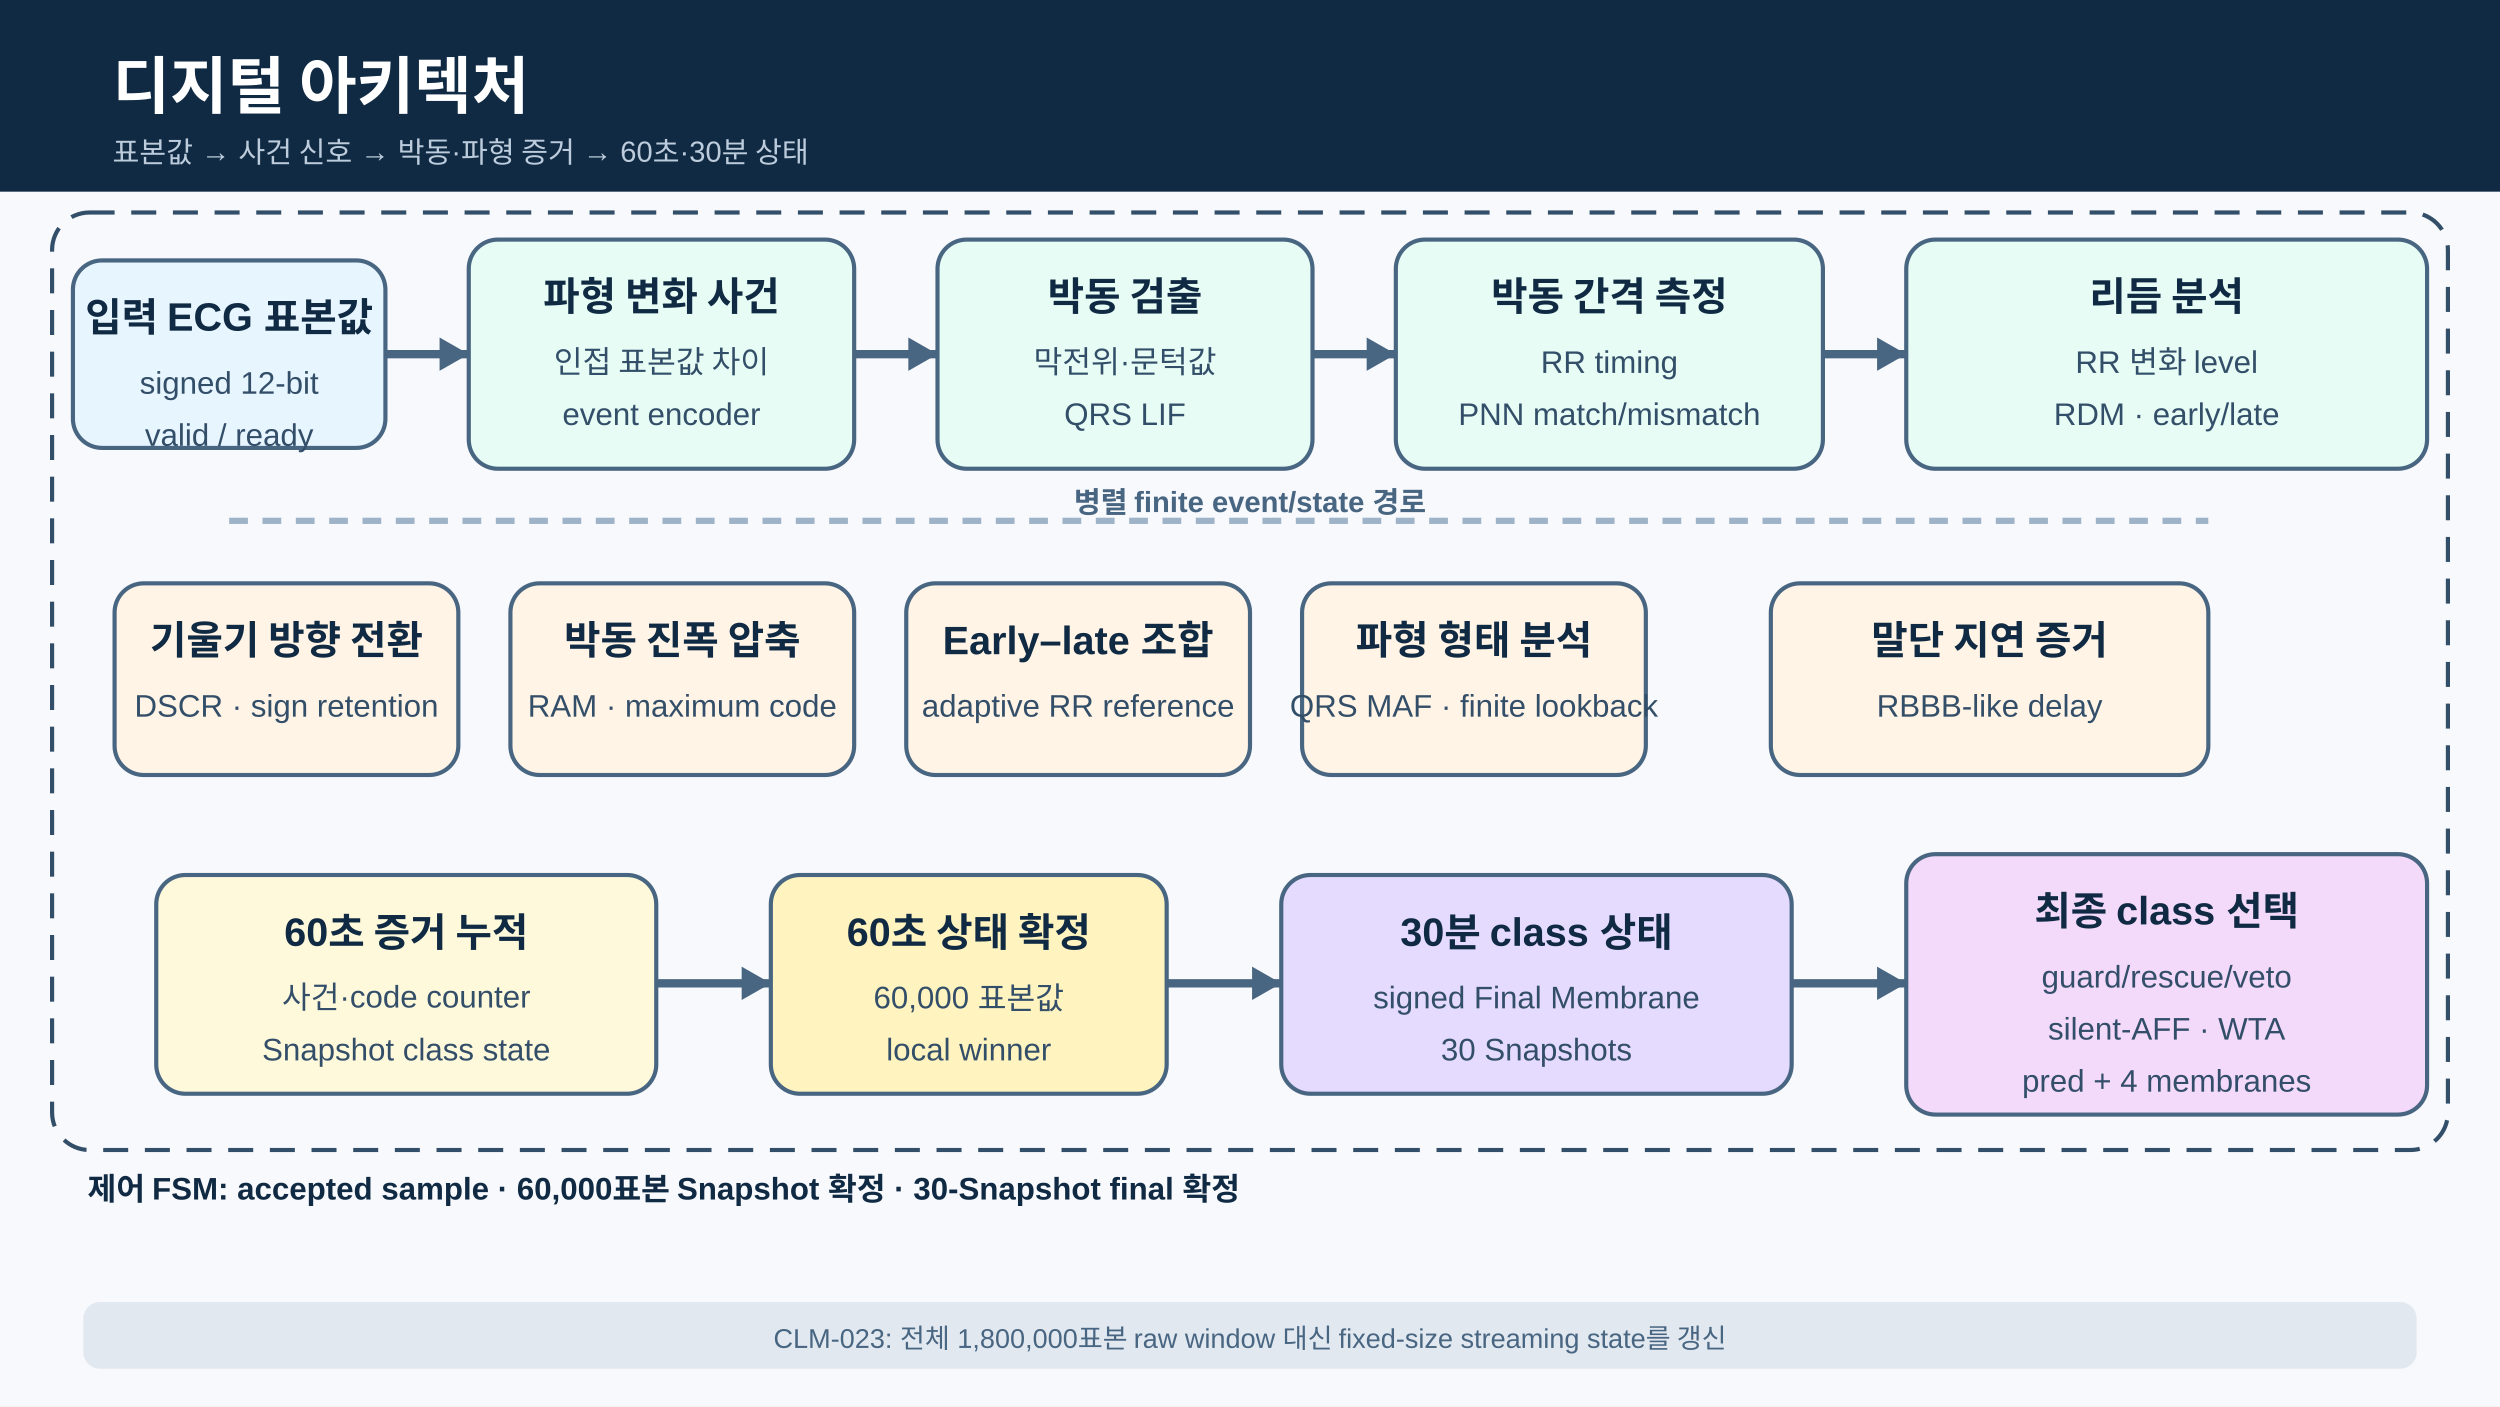
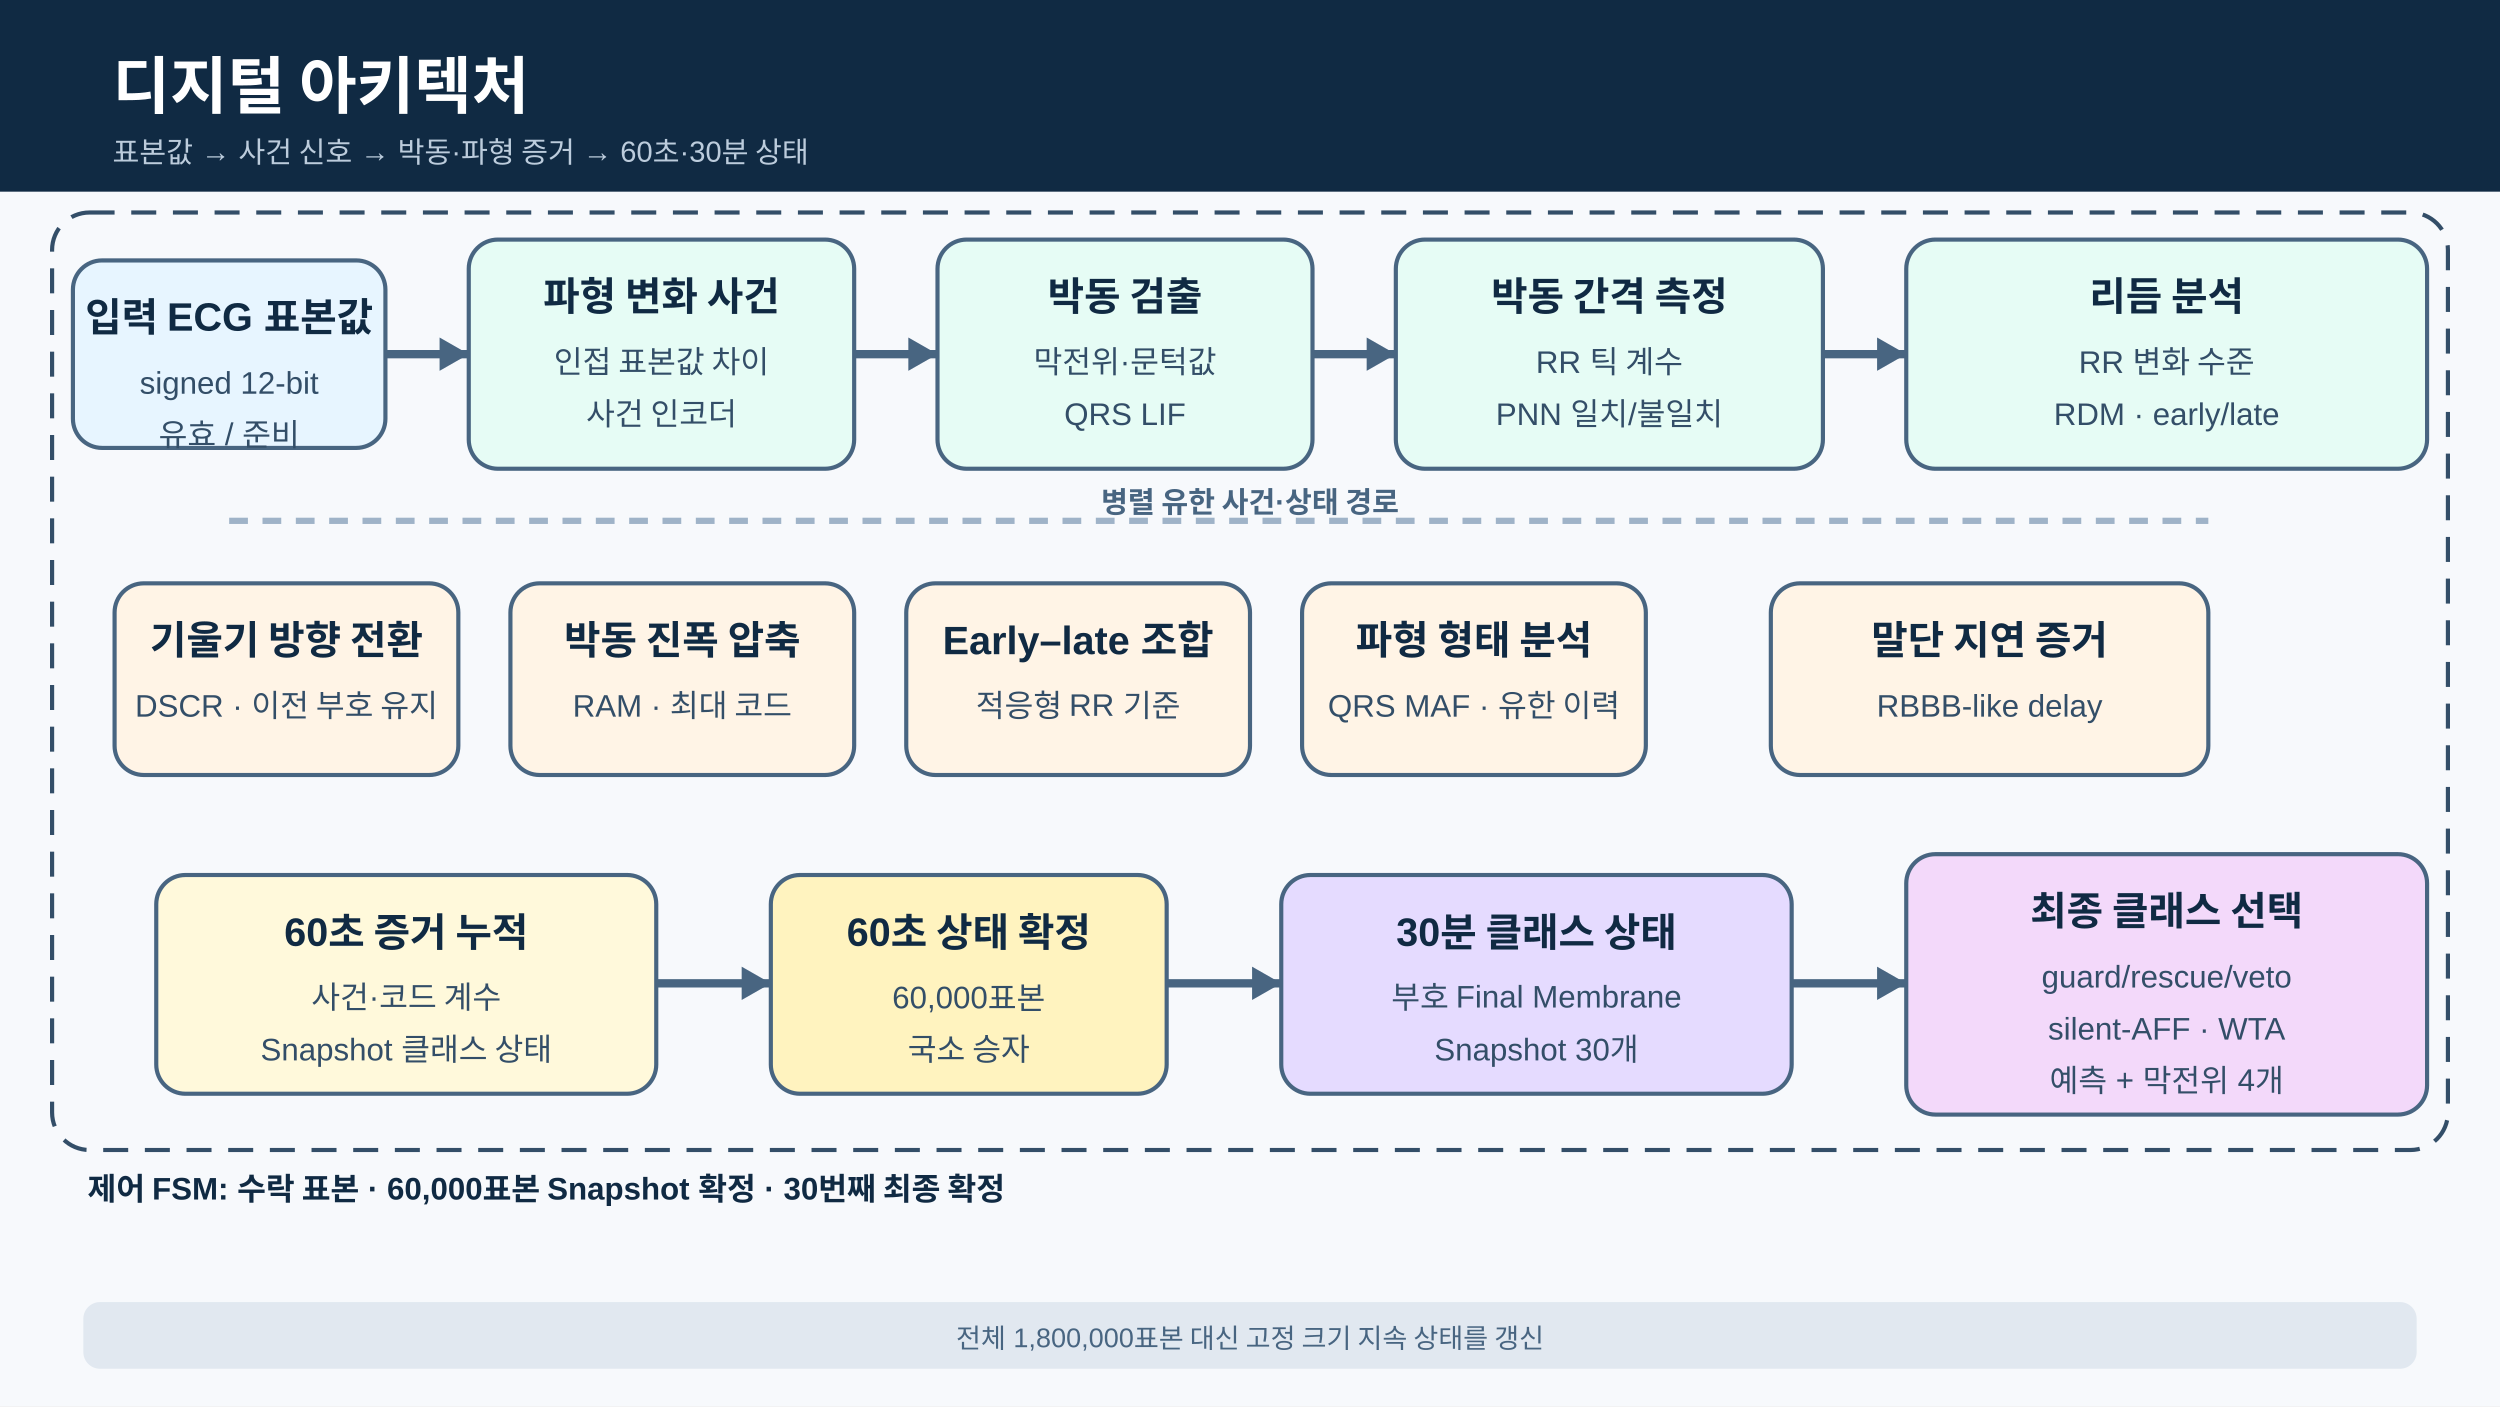
<svg xmlns="http://www.w3.org/2000/svg" width="1200" height="675" viewBox="0 0 1200 675">
  <rect width="1200" height="675" fill="#f7f9fc" />
  <rect x="0" y="0" width="1200" height="92" fill="#102a43" />
  <text x="54" y="52" font-family="Arial, Noto Sans KR, sans-serif" font-size="30" font-weight="700" fill="white">디지털 아키텍처</text>
  <text x="54" y="78" font-family="Arial, Noto Sans KR, sans-serif" font-size="14" fill="#bcccdc">표본값 → 사건 신호 → 박동·파형 증거 → 60초·30분 상태</text>
  <rect x="35" y="125" width="150" height="90" rx="14" fill="#e7f5ff" stroke="#486581" stroke-width="2" />
  <text x="110.0" y="159" text-anchor="middle" font-family="Arial, Noto Sans KR, sans-serif" font-size="19" font-weight="700" fill="#102a43">입력 ECG 표본값</text>
  <text x="110.0" y="189" text-anchor="middle" font-family="Arial, Noto Sans KR, sans-serif" font-size="15" font-weight="400" fill="#334e68">signed 12-bit</text>
-   <text x="110.0" y="214" text-anchor="middle" font-family="Arial, Noto Sans KR, sans-serif" font-size="15" font-weight="400" fill="#334e68">valid / ready</text>
+   <text x="110.0" y="214" text-anchor="middle" font-family="Arial, Noto Sans KR, sans-serif" font-size="15" font-weight="400" fill="#334e68">유효 / 준비</text>
  <rect x="225" y="115" width="185" height="110" rx="14" fill="#e6fcf5" stroke="#486581" stroke-width="2" />
  <text x="317.5" y="149" text-anchor="middle" font-family="Arial, Noto Sans KR, sans-serif" font-size="19" font-weight="700" fill="#102a43">파형 변화 사건</text>
  <text x="317.5" y="179" text-anchor="middle" font-family="Arial, Noto Sans KR, sans-serif" font-size="15" font-weight="400" fill="#334e68">인접 표본값 차이</text>
-   <text x="317.5" y="204" text-anchor="middle" font-family="Arial, Noto Sans KR, sans-serif" font-size="15" font-weight="400" fill="#334e68">event encoder</text>
+   <text x="317.5" y="204" text-anchor="middle" font-family="Arial, Noto Sans KR, sans-serif" font-size="15" font-weight="400" fill="#334e68">사건 인코더</text>
  <rect x="450" y="115" width="180" height="110" rx="14" fill="#e6fcf5" stroke="#486581" stroke-width="2" />
  <text x="540.0" y="149" text-anchor="middle" font-family="Arial, Noto Sans KR, sans-serif" font-size="19" font-weight="700" fill="#102a43">박동 검출</text>
  <text x="540.0" y="179" text-anchor="middle" font-family="Arial, Noto Sans KR, sans-serif" font-size="15" font-weight="400" fill="#334e68">막전위·문턱값</text>
  <text x="540.0" y="204" text-anchor="middle" font-family="Arial, Noto Sans KR, sans-serif" font-size="15" font-weight="400" fill="#334e68">QRS LIF</text>
  <rect x="670" y="115" width="205" height="110" rx="14" fill="#e6fcf5" stroke="#486581" stroke-width="2" />
  <text x="772.5" y="149" text-anchor="middle" font-family="Arial, Noto Sans KR, sans-serif" font-size="19" font-weight="700" fill="#102a43">박동 간격 측정</text>
-   <text x="772.5" y="179" text-anchor="middle" font-family="Arial, Noto Sans KR, sans-serif" font-size="15" font-weight="400" fill="#334e68">RR timing</text>
-   <text x="772.5" y="204" text-anchor="middle" font-family="Arial, Noto Sans KR, sans-serif" font-size="15" font-weight="400" fill="#334e68">PNN match/mismatch</text>
+   <text x="772.5" y="179" text-anchor="middle" font-family="Arial, Noto Sans KR, sans-serif" font-size="15" font-weight="400" fill="#334e68">RR 틱 계수</text>
+   <text x="772.5" y="204" text-anchor="middle" font-family="Arial, Noto Sans KR, sans-serif" font-size="15" font-weight="400" fill="#334e68">PNN 일치/불일치</text>
  <rect x="915" y="115" width="250" height="110" rx="14" fill="#e6fcf5" stroke="#486581" stroke-width="2" />
  <text x="1040.0" y="149" text-anchor="middle" font-family="Arial, Noto Sans KR, sans-serif" font-size="19" font-weight="700" fill="#102a43">리듬 분석</text>
-   <text x="1040.0" y="179" text-anchor="middle" font-family="Arial, Noto Sans KR, sans-serif" font-size="15" font-weight="400" fill="#334e68">RR 변화 level</text>
+   <text x="1040.0" y="179" text-anchor="middle" font-family="Arial, Noto Sans KR, sans-serif" font-size="15" font-weight="400" fill="#334e68">RR 변화 수준</text>
  <text x="1040.0" y="204" text-anchor="middle" font-family="Arial, Noto Sans KR, sans-serif" font-size="15" font-weight="400" fill="#334e68">RDM · early/late</text>
  <line x1="185" y1="170" x2="225" y2="170" stroke="#486581" stroke-width="4" />
  <polygon points="225,170 211,162 211,178" fill="#486581" />
  <line x1="410" y1="170" x2="450" y2="170" stroke="#486581" stroke-width="4" />
  <polygon points="450,170 436,162 436,178" fill="#486581" />
  <line x1="630" y1="170" x2="670" y2="170" stroke="#486581" stroke-width="4" />
  <polygon points="670,170 656,162 656,178" fill="#486581" />
  <line x1="875" y1="170" x2="915" y2="170" stroke="#486581" stroke-width="4" />
  <polygon points="915,170 901,162 901,178" fill="#486581" />
  <rect x="55" y="280" width="165" height="92" rx="14" fill="#fff4e6" stroke="#486581" stroke-width="2" />
  <text x="137.5" y="314" text-anchor="middle" font-family="Arial, Noto Sans KR, sans-serif" font-size="19" font-weight="700" fill="#102a43">기울기 방향 전환</text>
-   <text x="137.5" y="344" text-anchor="middle" font-family="Arial, Noto Sans KR, sans-serif" font-size="15" font-weight="400" fill="#334e68">DSCR · sign retention</text>
+   <text x="137.5" y="344" text-anchor="middle" font-family="Arial, Noto Sans KR, sans-serif" font-size="15" font-weight="400" fill="#334e68">DSCR · 이전 부호 유지</text>
  <rect x="245" y="280" width="165" height="92" rx="14" fill="#fff4e6" stroke="#486581" stroke-width="2" />
  <text x="327.5" y="314" text-anchor="middle" font-family="Arial, Noto Sans KR, sans-serif" font-size="19" font-weight="700" fill="#102a43">박동 진폭 압축</text>
-   <text x="327.5" y="344" text-anchor="middle" font-family="Arial, Noto Sans KR, sans-serif" font-size="15" font-weight="400" fill="#334e68">RAM · maximum code</text>
+   <text x="327.5" y="344" text-anchor="middle" font-family="Arial, Noto Sans KR, sans-serif" font-size="15" font-weight="400" fill="#334e68">RAM · 최대 코드</text>
  <rect x="435" y="280" width="165" height="92" rx="14" fill="#fff4e6" stroke="#486581" stroke-width="2" />
  <text x="517.5" y="314" text-anchor="middle" font-family="Arial, Noto Sans KR, sans-serif" font-size="19" font-weight="700" fill="#102a43">Early–late 조합</text>
-   <text x="517.5" y="344" text-anchor="middle" font-family="Arial, Noto Sans KR, sans-serif" font-size="15" font-weight="400" fill="#334e68">adaptive RR reference</text>
+   <text x="517.5" y="344" text-anchor="middle" font-family="Arial, Noto Sans KR, sans-serif" font-size="15" font-weight="400" fill="#334e68">적응형 RR 기준</text>
  <rect x="625" y="280" width="165" height="92" rx="14" fill="#fff4e6" stroke="#486581" stroke-width="2" />
  <text x="707.5" y="314" text-anchor="middle" font-family="Arial, Noto Sans KR, sans-serif" font-size="19" font-weight="700" fill="#102a43">파형 형태 분석</text>
-   <text x="707.5" y="344" text-anchor="middle" font-family="Arial, Noto Sans KR, sans-serif" font-size="15" font-weight="400" fill="#334e68">QRS MAF · finite lookback</text>
+   <text x="707.5" y="344" text-anchor="middle" font-family="Arial, Noto Sans KR, sans-serif" font-size="15" font-weight="400" fill="#334e68">QRS MAF · 유한 이력</text>
  <rect x="850" y="280" width="210" height="92" rx="14" fill="#fff4e6" stroke="#486581" stroke-width="2" />
  <text x="955.0" y="314" text-anchor="middle" font-family="Arial, Noto Sans KR, sans-serif" font-size="19" font-weight="700" fill="#102a43">말단 지연 증거</text>
  <text x="955.0" y="344" text-anchor="middle" font-family="Arial, Noto Sans KR, sans-serif" font-size="15" font-weight="400" fill="#334e68">RBBB-like delay</text>
  <line x1="110" y1="250" x2="1060" y2="250" stroke="#9fb3c8" stroke-width="3" stroke-dasharray="9 7" />
-   <text x="600" y="246" text-anchor="middle" font-family="Arial, Noto Sans KR, sans-serif" font-size="14" font-weight="600" fill="#486581">병렬 finite event/state 경로</text>
+   <text x="600" y="246" text-anchor="middle" font-family="Arial, Noto Sans KR, sans-serif" font-size="14" font-weight="600" fill="#486581">병렬 유한 사건·상태 경로</text>
  <rect x="75" y="420" width="240" height="105" rx="14" fill="#fff9db" stroke="#486581" stroke-width="2" />
  <text x="195.0" y="454" text-anchor="middle" font-family="Arial, Noto Sans KR, sans-serif" font-size="19" font-weight="700" fill="#102a43">60초 증거 누적</text>
-   <text x="195.0" y="484" text-anchor="middle" font-family="Arial, Noto Sans KR, sans-serif" font-size="15" font-weight="400" fill="#334e68">사건·code counter</text>
-   <text x="195.0" y="509" text-anchor="middle" font-family="Arial, Noto Sans KR, sans-serif" font-size="15" font-weight="400" fill="#334e68">Snapshot class state</text>
+   <text x="195.0" y="484" text-anchor="middle" font-family="Arial, Noto Sans KR, sans-serif" font-size="15" font-weight="400" fill="#334e68">사건·코드 계수</text>
+   <text x="195.0" y="509" text-anchor="middle" font-family="Arial, Noto Sans KR, sans-serif" font-size="15" font-weight="400" fill="#334e68">Snapshot 클래스 상태</text>
  <rect x="370" y="420" width="190" height="105" rx="14" fill="#fff3bf" stroke="#486581" stroke-width="2" />
  <text x="465.0" y="454" text-anchor="middle" font-family="Arial, Noto Sans KR, sans-serif" font-size="19" font-weight="700" fill="#102a43">60초 상태 확정</text>
-   <text x="465.0" y="484" text-anchor="middle" font-family="Arial, Noto Sans KR, sans-serif" font-size="15" font-weight="400" fill="#334e68">60,000 표본값</text>
-   <text x="465.0" y="509" text-anchor="middle" font-family="Arial, Noto Sans KR, sans-serif" font-size="15" font-weight="400" fill="#334e68">local winner</text>
+   <text x="465.0" y="484" text-anchor="middle" font-family="Arial, Noto Sans KR, sans-serif" font-size="15" font-weight="400" fill="#334e68">60,000표본</text>
+   <text x="465.0" y="509" text-anchor="middle" font-family="Arial, Noto Sans KR, sans-serif" font-size="15" font-weight="400" fill="#334e68">국소 승자</text>
  <rect x="615" y="420" width="245" height="105" rx="14" fill="#e5dbff" stroke="#486581" stroke-width="2" />
-   <text x="737.5" y="454" text-anchor="middle" font-family="Arial, Noto Sans KR, sans-serif" font-size="19" font-weight="700" fill="#102a43">30분 class 상태</text>
-   <text x="737.5" y="484" text-anchor="middle" font-family="Arial, Noto Sans KR, sans-serif" font-size="15" font-weight="400" fill="#334e68">signed Final Membrane</text>
-   <text x="737.5" y="509" text-anchor="middle" font-family="Arial, Noto Sans KR, sans-serif" font-size="15" font-weight="400" fill="#334e68">30 Snapshots</text>
+   <text x="737.5" y="454" text-anchor="middle" font-family="Arial, Noto Sans KR, sans-serif" font-size="19" font-weight="700" fill="#102a43">30분 클래스 상태</text>
+   <text x="737.5" y="484" text-anchor="middle" font-family="Arial, Noto Sans KR, sans-serif" font-size="15" font-weight="400" fill="#334e68">부호 Final Membrane</text>
+   <text x="737.5" y="509" text-anchor="middle" font-family="Arial, Noto Sans KR, sans-serif" font-size="15" font-weight="400" fill="#334e68">Snapshot 30개</text>
  <rect x="915" y="410" width="250" height="125" rx="14" fill="#f3d9fa" stroke="#486581" stroke-width="2" />
-   <text x="1040.0" y="444" text-anchor="middle" font-family="Arial, Noto Sans KR, sans-serif" font-size="19" font-weight="700" fill="#102a43">최종 class 선택</text>
+   <text x="1040.0" y="444" text-anchor="middle" font-family="Arial, Noto Sans KR, sans-serif" font-size="19" font-weight="700" fill="#102a43">최종 클래스 선택</text>
  <text x="1040.0" y="474" text-anchor="middle" font-family="Arial, Noto Sans KR, sans-serif" font-size="15" font-weight="400" fill="#334e68">guard/rescue/veto</text>
  <text x="1040.0" y="499" text-anchor="middle" font-family="Arial, Noto Sans KR, sans-serif" font-size="15" font-weight="400" fill="#334e68">silent-AFF · WTA</text>
-   <text x="1040.0" y="524" text-anchor="middle" font-family="Arial, Noto Sans KR, sans-serif" font-size="15" font-weight="400" fill="#334e68">pred + 4 membranes</text>
+   <text x="1040.0" y="524" text-anchor="middle" font-family="Arial, Noto Sans KR, sans-serif" font-size="15" font-weight="400" fill="#334e68">예측 + 막전위 4개</text>
  <line x1="315" y1="472" x2="370" y2="472" stroke="#486581" stroke-width="4" />
  <polygon points="370,472 356,464 356,480" fill="#486581" />
  <line x1="560" y1="472" x2="615" y2="472" stroke="#486581" stroke-width="4" />
  <polygon points="615,472 601,464 601,480" fill="#486581" />
  <line x1="860" y1="472" x2="915" y2="472" stroke="#486581" stroke-width="4" />
  <polygon points="915,472 901,464 901,480" fill="#486581" />
  <rect x="25" y="102" width="1150" height="450" rx="18" fill="none" stroke="#334e68" stroke-width="2" stroke-dasharray="12 8" />
-   <text x="42" y="576" text-anchor="start" font-family="Arial, Noto Sans KR, sans-serif" font-size="15" font-weight="700" fill="#102a43">제어 FSM: accepted sample · 60,000표본 Snapshot 확정 · 30-Snapshot final 확정</text>
+   <text x="42" y="576" text-anchor="start" font-family="Arial, Noto Sans KR, sans-serif" font-size="15" font-weight="700" fill="#102a43">제어 FSM: 수락 표본 · 60,000표본 Snapshot 확정 · 30번째 최종 확정</text>
  <rect x="40" y="625" width="1120" height="32" rx="8" fill="#e1e8f0" />
-   <text x="600" y="647" text-anchor="middle" font-family="Arial, Noto Sans KR, sans-serif" font-size="13" font-weight="400" fill="#486581">CLM-023: 전체 1,800,000표본 raw window 대신 fixed-size streaming state를 갱신</text>
+   <text x="600" y="647" text-anchor="middle" font-family="Arial, Noto Sans KR, sans-serif" font-size="13" font-weight="400" fill="#486581">전체 1,800,000표본 대신 고정 크기 지속 상태를 갱신</text>
</svg>
